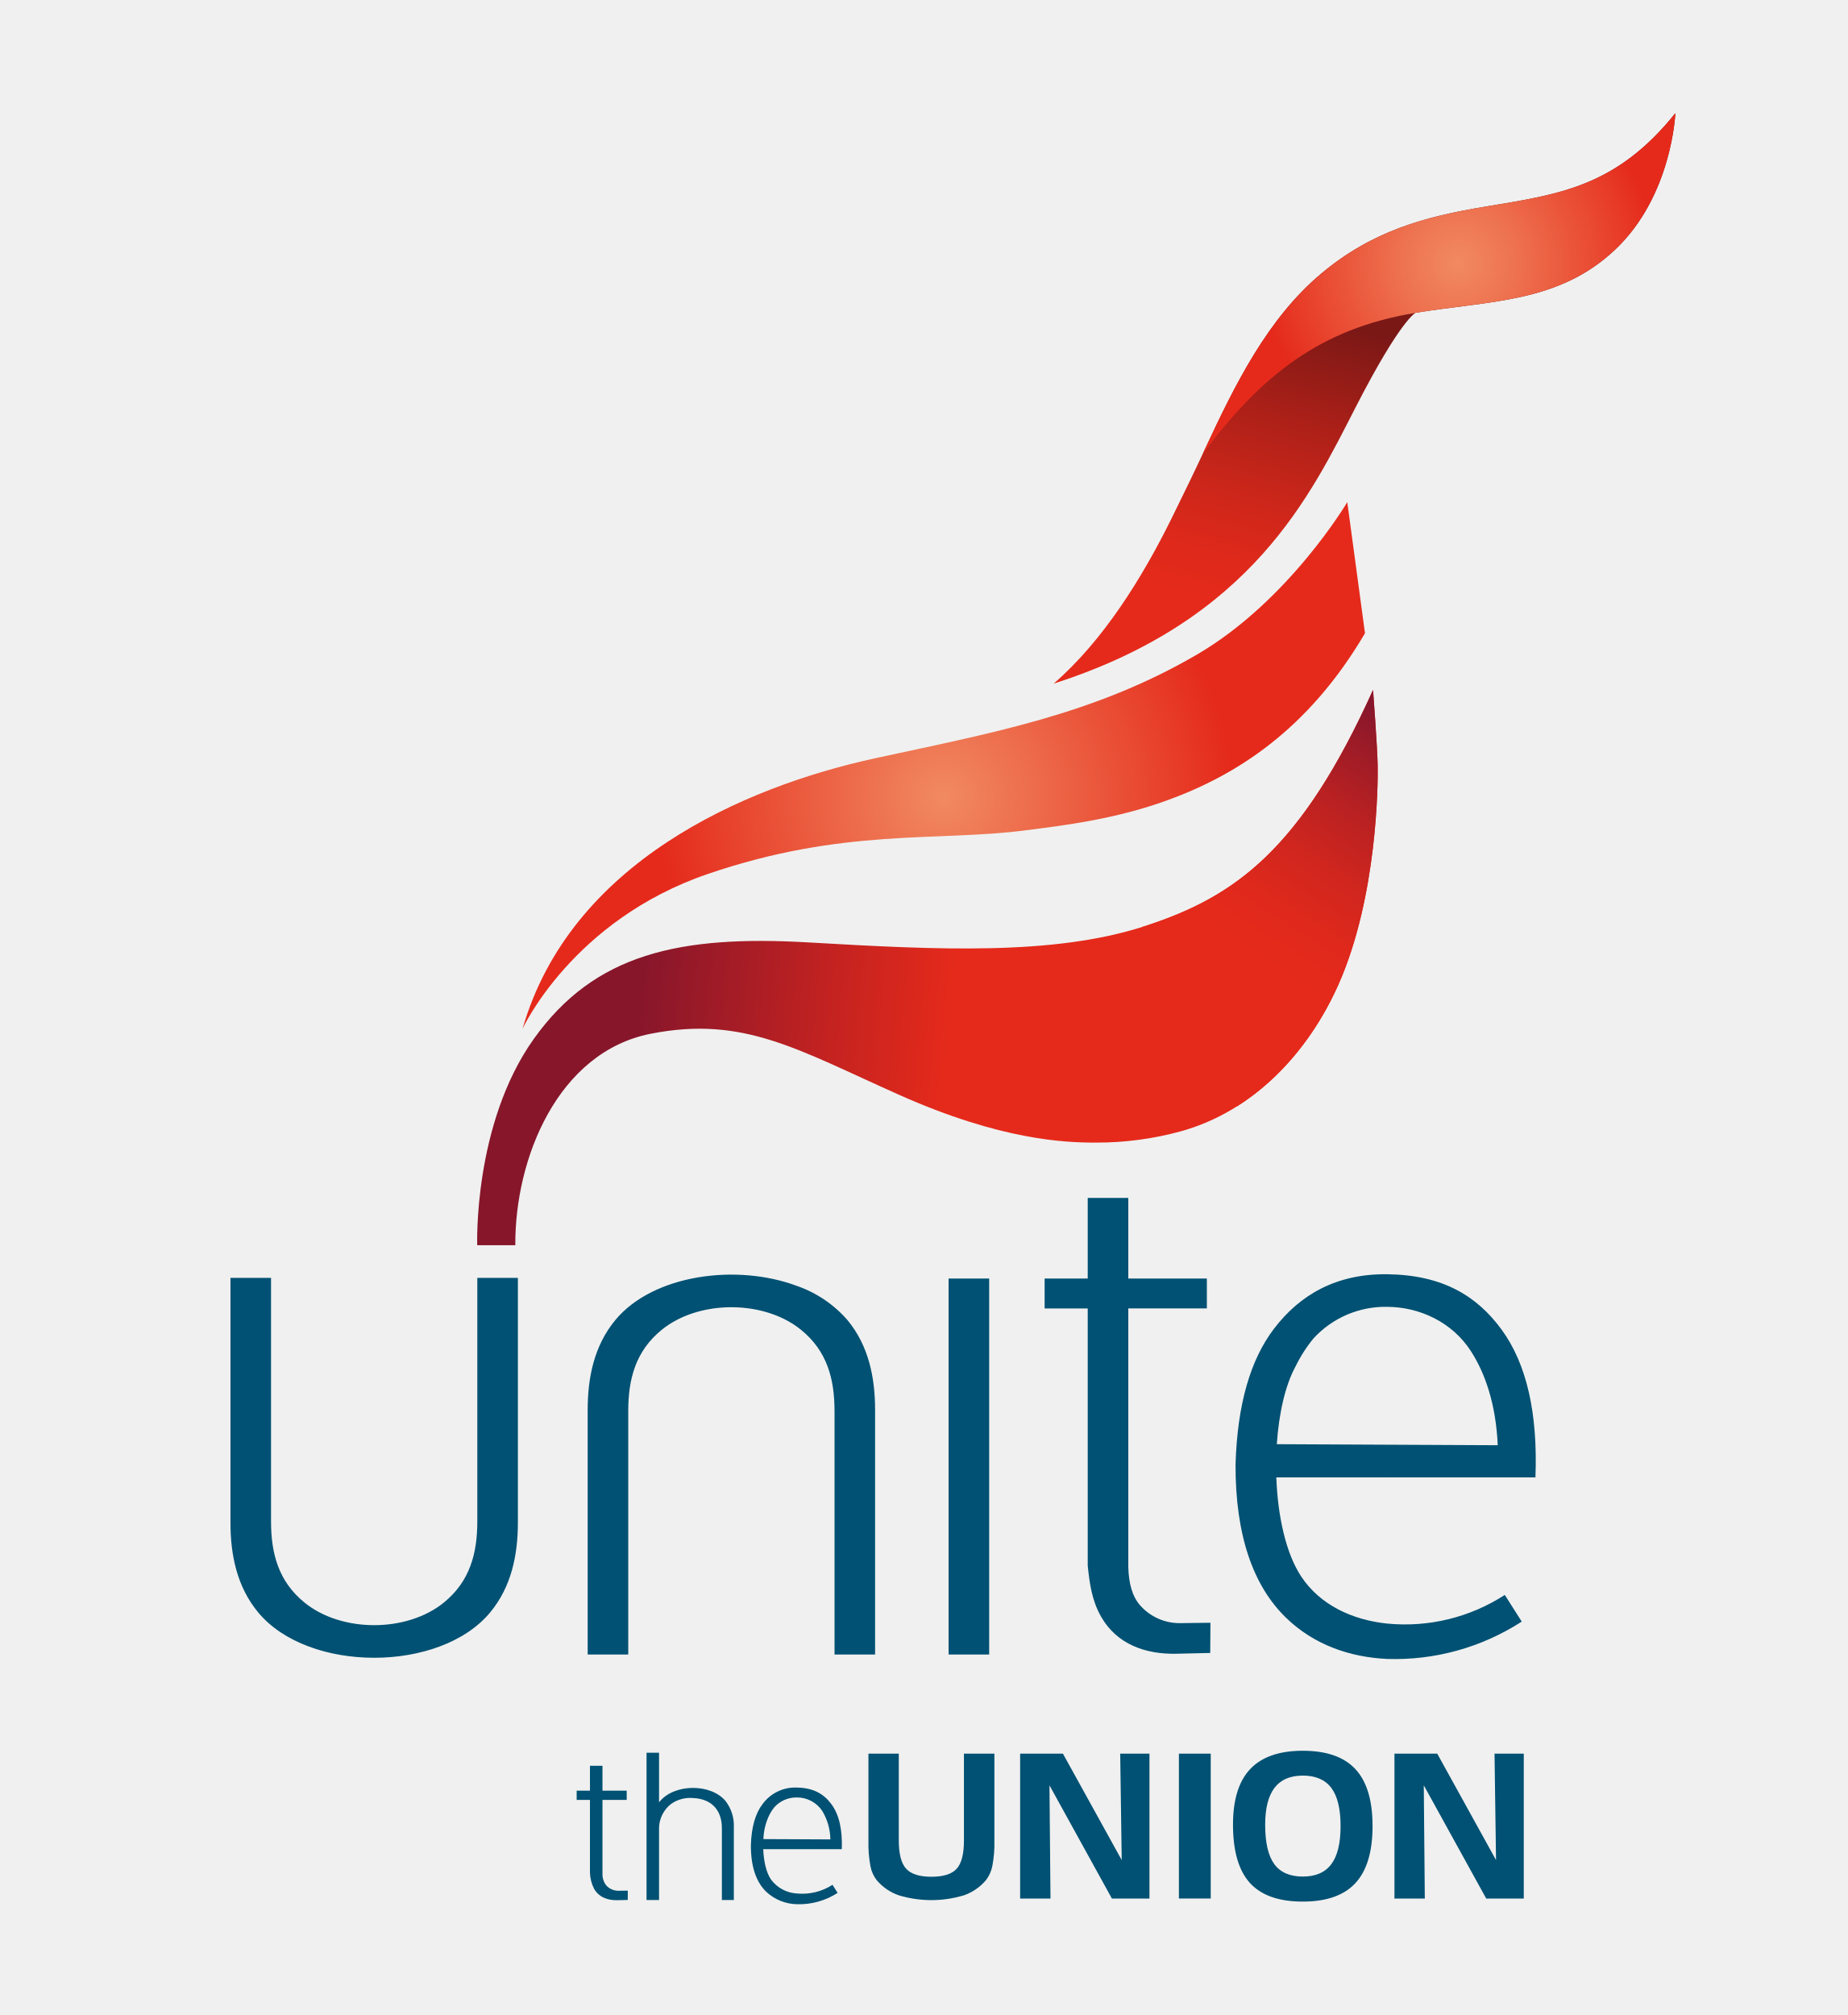
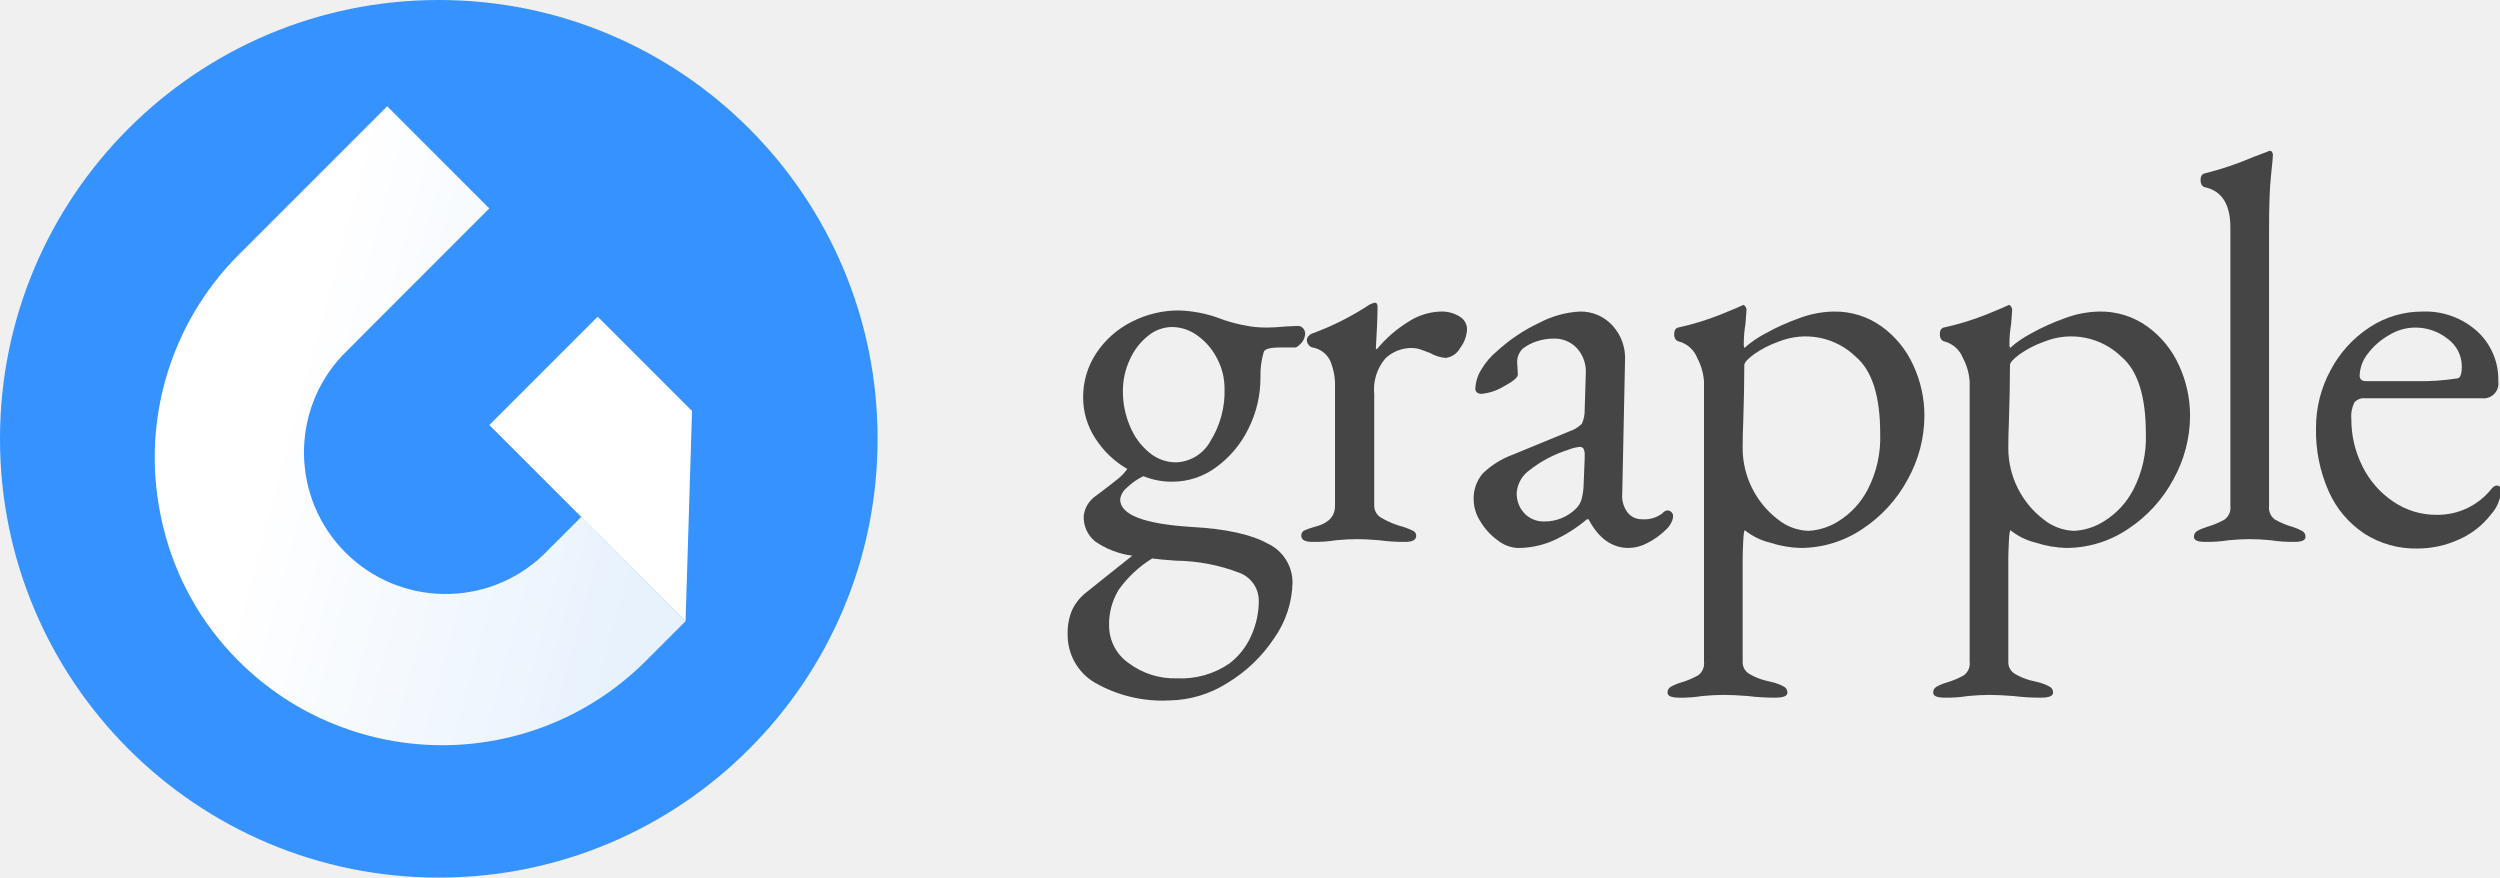
- <svg xmlns="http://www.w3.org/2000/svg" id="Layer_1" width="594.174" height="648.065" data-name="Layer 1">
+ <svg xmlns="http://www.w3.org/2000/svg" id="Layer_1" data-name="Layer 1" width="248.92" height="87.39" viewBox="0 0 248.92 87.39">
  <defs>
-     <linearGradient id="GradientFill_1" x1="444.948" x2="419.901" y1="108.069" y2="201.544" gradientUnits="userSpaceOnUse">
-       <stop offset="0" stop-color="#7a1816" />
-       <stop offset=".049" stop-color="#821916" />
-       <stop offset=".346" stop-color="#ac2018" />
-       <stop offset=".614" stop-color="#cb261a" />
-       <stop offset=".841" stop-color="#de291b" />
-       <stop offset="1" stop-color="#e52a1b" />
+     <style>.cls-1{fill:none;}.cls-2{isolation:isolate;}.cls-3{fill:#454545;}.cls-4{clip-path:url(#clip-path);}.cls-5{clip-path:url(#clip-path-2);}.cls-6{fill:#3592fe;}.cls-7{fill:url(#linear-gradient);}.cls-8{clip-path:url(#clip-path-3);}.cls-9{fill:#fff;}</style>
+     <clipPath id="clip-path">
+       <rect class="cls-1" x="-0.17" y="-9.01" width="250" height="106" />
+     </clipPath>
+     <clipPath id="clip-path-2">
+       <rect class="cls-1" x="-0.17" y="-1.01" width="88" height="89" />
+     </clipPath>
+     <linearGradient id="linear-gradient" x1="-349.277" y1="4.698" x2="-348.967" y2="5.318" gradientTransform="translate(12059.573 -12372.977) rotate(-45) scale(49.4833 57.2615)" gradientUnits="userSpaceOnUse">
+       <stop offset="0" stop-color="#fff" />
+       <stop offset="1" stop-color="#e8f2fd" />
    </linearGradient>
-     <linearGradient id="GradientFill_4" x1="207.188" x2="307.554" y1="303.279" y2="312.06" gradientUnits="userSpaceOnUse">
-       <stop offset="0" stop-color="#87162b" />
-       <stop offset=".637" stop-color="#c62320" />
-       <stop offset="1" stop-color="#e52a1b" />
-     </linearGradient>
-     <linearGradient id="GradientFill_5" x1="448.407" x2="400.782" y1="232.355" y2="305.69" gradientUnits="userSpaceOnUse">
-       <stop offset="0" stop-color="#87162b" />
-       <stop offset=".109" stop-color="#981a28" />
-       <stop offset=".358" stop-color="#b92122" />
-       <stop offset=".596" stop-color="#d1261e" />
-       <stop offset=".816" stop-color="#e0291c" />
-       <stop offset="1" stop-color="#e52a1b" />
-     </linearGradient>
-     <radialGradient id="GradientFill_2" cx="468.967" cy="84.573" r="63.505" gradientUnits="userSpaceOnUse">
-       <stop offset="0" stop-color="#f18a61" />
-       <stop offset=".283" stop-color="#ee7350" />
-       <stop offset=".874" stop-color="#e73825" />
-       <stop offset="1" stop-color="#e52a1b" />
-     </radialGradient>
-     <radialGradient id="GradientFill_3" cx="303.563" cy="256.342" r="92.613" gradientUnits="userSpaceOnUse">
-       <stop offset="0" stop-color="#f18a61" />
-       <stop offset=".974" stop-color="#e52d1d" />
-       <stop offset="1" stop-color="#e52a1b" />
-     </radialGradient>
-     <style>.cls-1{fill:#005173}</style>
+     <clipPath id="clip-path-3">
+       <polygon class="cls-1" points="68.26 61.85 25.43 63.17 69.58 19.02 68.26 61.85" />
+     </clipPath>
  </defs>
-   <path d="M289.092 564v27.908q0 6.525 2.36 9.11c1.58 1.722 4.284 2.587 8.137 2.587s6.558-.855 8.116-2.565q2.353-2.58 2.348-9.132v-27.909h9.793v28.158a38.365 38.365 0 0 1-.649 7.899 10.79 10.79 0 0 1-2.078 4.653 16.377 16.377 0 0 1-7.023 4.848 36.306 36.306 0 0 1-21.047 0 16.349 16.349 0 0 1-7.056-4.848 10.527 10.527 0 0 1-2.023-4.534 38.979 38.979 0 0 1-.639-8.018v-28.158ZM328.124 563.999h13.757l18.915 34.235-.483-34.235h9.408v46.608h-12.08l-20.083-36.414.331 36.414h-9.765v-46.608zM379.193 563.999h10.236v46.607h-10.236zM419.065 563.08q11.434.005 16.916 5.93 5.502 5.925 5.498 18.299 0 12.353-5.498 18.32-5.484 5.952-16.916 5.962v-8.051q6.166-.004 9.15-3.982 2.98-3.976 2.98-12.26 0-8.296-2.98-12.273-2.988-3.954-9.15-3.96Zm-22.475 23.752q0-12.027 5.55-17.886 5.565-5.861 16.91-5.867h.016v7.987h-.016q-6.084 0-9.102 3.927-3.01 3.945-3.01 11.894 0 8.635 2.925 12.639 2.917 4.01 9.187 4.014h.015v8.051h-.015q-11.57 0-17.015-5.995-5.44-5.988-5.445-18.764ZM448.522 563.999h13.757l18.915 34.235-.482-34.235h9.407v46.608h-12.08l-20.083-36.414.33 36.414h-9.764v-46.608z" class="cls-1" />
-   <path d="M338.919 219.862c15.991-13.854 28.482-34.1 37.745-52.797 3.652-7.375 7.336-14.955 10.969-22.752 9.654-20.72 20.098-41.853 37.285-56.274 16.496-13.84 33.505-18.372 52.642-21.551 23.862-3.964 42.263-6.33 61.311-30.078 0 0-1.023 26.602-19.4 43.911-18.111 17.057-39.806 16.335-64.132 20.268 0 0-4.79 2.103-19.235 30.257s-33.24 68.542-97.185 89.016Z" style="fill:url(#GradientFill_1);fill-rule:evenodd" />
-   <path d="m386.904 145.87.729-1.557c9.654-20.72 20.098-41.853 37.285-56.274 16.496-13.84 33.505-18.372 52.642-21.551 23.862-3.964 42.263-6.33 61.311-30.078 0 0-1.023 26.602-19.4 43.911-18.111 17.057-39.806 16.335-64.132 20.268 0 0-.024.011-.072.04-30.624 5.033-49.47 20.056-68.363 45.241Z" style="fill:url(#GradientFill_2);fill-rule:evenodd" />
-   <path d="m439.045 203.661-5.697-42.162s-18.752 31.719-48.267 48.971c-33.328 19.482-66.69 25.366-103.77 33.444-42.302 9.218-97.84 33.57-113.23 86.948 0 0 15.968-34.855 59.55-49.765s73.677-10.355 102.096-14.028c12.515-1.618 28.864-3.513 46.037-9.792 21.822-7.98 44.975-22.462 63.28-53.615Z" style="fill:url(#GradientFill_3);fill-rule:evenodd" />
-   <path d="M441.636 221.887s1.35 17.57 1.492 24.258c.121 5.746-.077 42.252-12.61 70.474-9.678 21.798-27.183 40.728-50.713 47.235a102.241 102.241 0 0 1-27.198 3.63c-10.013.023-30.563-.73-63.309-15.322-32.746-14.588-50.145-25.574-80.007-19.686s-43.722 40.07-43.54 68.009h-12.255s-1.345-38.913 18.186-66.336 46.868-33.458 88.522-31.04 78.544 4.23 107.792-5.17 50.439-24.661 73.64-76.052Z" style="fill:url(#GradientFill_4);fill-rule:evenodd" />
-   <path d="M441.636 221.887s1.35 17.57 1.492 24.258c.121 5.746-.077 42.252-12.61 70.474-7.029 15.83-18.185 30.145-32.779 39.29-9.768-17.377-23.183-43.555-30.388-57.769.214-.067.43-.133.645-.202 29.247-9.401 50.439-24.66 73.64-76.05Z" style="fill:url(#GradientFill_5);fill-rule:evenodd" />
-   <path d="M446.215 475.165h47.654c.79-20.554-2.784-36.503-10.94-47.615-7.887-10.746-18.904-17.513-36.714-17.726v10.48c10.474.067 20.924 4.955 26.924 14.286 4.6 7.156 8.03 17.085 8.605 30.227l-35.53-.17v10.518Zm0 58.385a75.198 75.198 0 0 0 43.248-12.01l-5.448-8.579a59.086 59.086 0 0 1-37.8 9.218Zm-35.689-58.385h35.689v-10.517l-35.528-.17c.649-9.784 2.683-18.877 5.989-24.944a45.892 45.892 0 0 1 5.811-9.08 31.384 31.384 0 0 1 23.728-10.15v-10.48l-.112-.003c-16.263-.17-28.007 6.57-36.369 17.579-7.461 9.823-11.74 24.066-12.325 43.592-.071 22.794 5.665 38.976 16.131 49.206 9.031 8.827 20.689 12.802 32.675 13.352V522.18c-11.306-1.18-21.592-6-27.637-15.068-4.997-7.495-7.611-19.612-8.052-31.946Zm-154.21 137.267v-3.448a17.906 17.906 0 0 0 11.457-2.794l1.651 2.601a22.806 22.806 0 0 1-13.108 3.641Zm0-17.7v-3.19l10.77.051a18.2 18.2 0 0 0-2.61-9.163 9.724 9.724 0 0 0-8.16-4.331v-3.177c5.399.065 8.739 2.116 11.13 5.376 2.469 3.365 3.554 8.202 3.314 14.435Zm0-168.058v-13.101a38.185 38.185 0 0 1 16.23 10.948c6.887 8.3 8.925 18.563 8.925 28.95v78.654h-13.048v-78.322c0-10.257-2.355-19.296-10.81-26.144q-.631-.51-1.297-.985Zm48.798-15.47h13.048v120.921h-13.048v-120.92Zm44.752-25.932h13.049v25.932h25.269v9.614h-25.269v83.176c.133 5.056 1.188 9.327 3.776 12.293a16.919 16.919 0 0 0 12.95 5.747l9.691-.123-.066 9.715q-5.452.125-10.909.248c-9.816.222-19.108-2.991-24.187-11.91-2.98-5.23-3.701-10.602-4.304-16.427V420.82h-13.863v-9.615h13.863Zm-93.55 28.3v13.102c-12.07-8.637-31.936-8.324-43.432.985-8.455 6.848-10.81 15.887-10.81 26.144v78.322h-13.049v-78.654c0-10.387 2.039-20.65 8.926-28.95 12.088-14.568 38.9-18.219 58.365-10.948Zm0 161.35v3.177a9.516 9.516 0 0 0-7.195 3.076 14.024 14.024 0 0 0-1.76 2.754 19.293 19.293 0 0 0-1.816 7.562l10.77.05v3.192h-10.82c.134 3.736.926 7.41 2.44 9.684a11.134 11.134 0 0 0 8.38 4.567v3.448a14.835 14.835 0 0 1-9.906-4.048c-3.174-3.102-4.911-8.009-4.89-14.918.178-5.92 1.473-10.236 3.737-13.215a12.963 12.963 0 0 1 11.025-5.33l.035.001Zm-48.358-11.214h4.025v15.962q.115-.144.234-.287c4.753-5.742 16.432-5.843 21.187-.1a12.98 12.98 0 0 1 2.63 8.553v23.238h-3.846v-23.14c0-5.951-3.518-9.437-9.323-9.651a10.558 10.558 0 0 0-7.048 1.927 10.02 10.02 0 0 0-3.835 7.534v23.33h-4.025v-47.367Zm-18.198 4.21h4.024v7.999h7.794v2.965h-7.794v23.66a5.875 5.875 0 0 0 1.165 3.791 5.218 5.218 0 0 0 3.994 1.774l2.99-.038-.02 2.997-3.365.076c-3.028.068-5.894-.923-7.46-3.675a12.247 12.247 0 0 1-1.327-5.065v-23.52h-4.276v-2.966h4.276v-7.999Zm-47.043-52.462c8.455-6.847 10.81-15.887 10.81-26.143V410.99h13.049v78.654c0 10.387-2.039 20.65-8.926 28.952-16.131 19.44-58.467 19.434-74.594 0-6.888-8.301-8.926-18.565-8.926-28.952V410.99h13.048v78.323c0 10.256 2.355 19.296 10.81 26.143 11.917 9.65 32.832 9.633 44.729 0Z" style="fill-rule:evenodd;fill:#005173" />
+   <g id="Group_18638" data-name="Group 18638">
+     <g id="grapple">
+       <g class="cls-2">
+         <g class="cls-2">
+           <path class="cls-3" d="M129.735,32.67a.824.824,0,0,1,.22.606,1.547,1.547,0,0,1-.55,1.045c-.185.184-.33.274-.441.274H127.48q-1.484,0-1.649.44a8.155,8.155,0,0,0-.33,2.53,11.247,11.247,0,0,1-1.21,5.143,10.302,10.302,0,0,1-3.217,3.823,7.295,7.295,0,0,1-4.317,1.43,7.495,7.495,0,0,1-2.915-.55,6.272,6.272,0,0,0-1.65,1.155,1.806,1.806,0,0,0-.66,1.154q0,2.31,7.15,2.75,5.06.277,7.535,1.65a4.278,4.278,0,0,1,2.476,3.905,9.927,9.927,0,0,1-1.815,5.5A14.58,14.58,0,0,1,122.2,68.008a11.052,11.052,0,0,1-5.775,1.732,13.508,13.508,0,0,1-7.397-1.76,5.485,5.485,0,0,1-2.723-4.841,5.742,5.742,0,0,1,.44-2.393,4.871,4.871,0,0,1,1.375-1.732l2.2-1.76,2.42-1.925a8.393,8.393,0,0,1-3.712-1.43,3.114,3.114,0,0,1-1.127-2.53,2.821,2.821,0,0,1,1.265-2.035q1.321-.99,2.035-1.567a5.103,5.103,0,0,0,1.045-1.072,9.254,9.254,0,0,1-3.19-3.053,7.384,7.384,0,0,1-1.21-4.043,7.85,7.85,0,0,1,1.32-4.454,9.18,9.18,0,0,1,3.52-3.108,10.228,10.228,0,0,1,4.73-1.127,12.89,12.89,0,0,1,3.96.77,10.197,10.197,0,0,0,1.155.386,16.966,16.966,0,0,0,1.98.439,11.95,11.95,0,0,0,1.704.11q.605,0,1.815-.11l1.21-.055A.691.691,0,0,1,129.735,32.67ZM123.41,57.035a18.15,18.15,0,0,0-6.325-1.21q-1.595-.111-2.365-.22a11.479,11.479,0,0,0-3.328,3.107,6.565,6.565,0,0,0-.962,3.603,4.546,4.546,0,0,0,1.953,3.712,7.622,7.622,0,0,0,4.812,1.513A8.492,8.492,0,0,0,122.42,66.055a7.053,7.053,0,0,0,2.145-2.722,8.42,8.42,0,0,0,.77-3.548A2.959,2.959,0,0,0,123.41,57.035Zm-2.888-13.118a9.31,9.31,0,0,0,1.403-5.253,6.367,6.367,0,0,0-.743-2.97A6.281,6.281,0,0,0,119.23,33.412a4.335,4.335,0,0,0-2.53-.853,3.823,3.823,0,0,0-2.393.881,6.275,6.275,0,0,0-1.815,2.364,7.366,7.366,0,0,0-.688,3.136,8.758,8.758,0,0,0,.715,3.52,6.612,6.612,0,0,0,1.925,2.613,4.144,4.144,0,0,0,2.64.963A4.068,4.068,0,0,0,120.522,43.918Z" />
+           <path class="cls-3" d="M129.57,53.35a.53.53,0,0,1,.274-.522,7.592,7.592,0,0,1,.99-.357q2.089-.495,2.09-2.09V38.555a6.129,6.129,0,0,0-.495-2.667,2.396,2.396,0,0,0-1.76-1.293.684.684,0,0,1-.385-.274.728.728,0,0,1-.165-.441.624.624,0,0,1,.165-.412.783.783,0,0,1,.33-.248,27.215,27.215,0,0,0,5.444-2.694,2.082,2.082,0,0,1,.825-.386q.275,0,.275.386,0,1.484-.165,4.125a.096.096,0,0,0,.109.109,12.516,12.516,0,0,1,3.08-2.694A6.248,6.248,0,0,1,143.43,31.02a3.353,3.353,0,0,1,1.897.494A1.476,1.476,0,0,1,146.07,32.78a3.324,3.324,0,0,1-.688,1.87,1.875,1.875,0,0,1-1.458.989,3.818,3.818,0,0,1-1.54-.494c-.11-.036-.357-.129-.742-.275a2.919,2.919,0,0,0-1.018-.22,3.766,3.766,0,0,0-2.695,1.045,4.794,4.794,0,0,0-1.1,3.575V50.38a1.379,1.379,0,0,0,.715,1.183,8.701,8.701,0,0,0,2.2.907,6.414,6.414,0,0,1,.962.386.531.531,0,0,1,.303.494q0,.607-1.1.605a17.61,17.61,0,0,1-2.585-.165q-1.32-.11-2.2-.11t-2.09.11a13.385,13.385,0,0,1-2.365.165C129.935,53.955,129.57,53.754,129.57,53.35Z" />
+           <path class="cls-3" d="M149.149,53.818a6.252,6.252,0,0,1-1.732-1.87A4.097,4.097,0,0,1,146.73,49.83a3.84,3.84,0,0,1,.907-2.695,8.613,8.613,0,0,1,2.998-1.87l5.609-2.31a3.105,3.105,0,0,0,1.266-.77,3.285,3.285,0,0,0,.274-1.43l.11-3.52a3.489,3.489,0,0,0-.825-2.503,3.034,3.034,0,0,0-2.42-1.018A5.18,5.18,0,0,0,153,33.99a4.405,4.405,0,0,0-1.375.715,1.851,1.851,0,0,0-.551,1.595l.056.99q0,.441-1.402,1.183a5.205,5.205,0,0,1-2.228.742.659.659,0,0,1-.44-.138.44.44,0,0,1-.165-.357,3.886,3.886,0,0,1,.577-1.897,7.071,7.071,0,0,1,1.623-1.897,16.865,16.865,0,0,1,4.207-2.805,9.731,9.731,0,0,1,3.988-1.1,4.258,4.258,0,0,1,3.272,1.402A4.769,4.769,0,0,1,161.8,35.915l-.275,13.201a2.753,2.753,0,0,0,.495,1.87,1.775,1.775,0,0,0,1.485.715,2.932,2.932,0,0,0,2.035-.605.751.751,0,0,1,.44-.274.568.568,0,0,1,.606.605,1.485,1.485,0,0,1-.165.578,2.167,2.167,0,0,1-.44.632,7.574,7.574,0,0,1-1.897,1.402,4.184,4.184,0,0,1-1.897.522q-2.53,0-4.015-2.859h-.165a14.213,14.213,0,0,1-3.465,2.172,8.776,8.776,0,0,1-3.41.688A3.46,3.46,0,0,1,149.149,53.818ZM156.96,50.6a2.061,2.061,0,0,0,.494-.824,5.854,5.854,0,0,0,.221-1.431l.109-2.694v-.33a1.354,1.354,0,0,0-.109-.633.407.407,0,0,0-.385-.192,3.834,3.834,0,0,0-1.1.275,12.11,12.11,0,0,0-3.96,2.09,3.036,3.036,0,0,0-1.21,2.144,2.841,2.841,0,0,0,.798,2.146,2.634,2.634,0,0,0,1.897.77A4.41,4.41,0,0,0,156.96,50.6Z" />
+           <path class="cls-3" d="M166.034,68.97a.637.637,0,0,1,.303-.577,4.542,4.542,0,0,1,.962-.412,8.535,8.535,0,0,0,1.788-.743,1.458,1.458,0,0,0,.577-1.348V38.005a5.765,5.765,0,0,0-.66-2.337,2.754,2.754,0,0,0-1.87-1.678.503.503,0,0,1-.33-.248.926.926,0,0,1-.109-.467c0-.366.128-.587.385-.66a27.071,27.071,0,0,0,4.235-1.293q1.815-.743,2.144-.907l.11-.055c.072,0,.145.055.22.165a.59.59,0,0,1,.11.33l-.11,1.43a11.365,11.365,0,0,0-.165,1.87,1.103,1.103,0,0,0,.055.495,10.392,10.392,0,0,1,2.118-1.458,21.79,21.79,0,0,1,3.354-1.513,10.242,10.242,0,0,1,3.438-.659,7.933,7.933,0,0,1,4.758,1.484,9.65,9.65,0,0,1,3.162,3.878,11.907,11.907,0,0,1,1.101,5.032,13.09,13.09,0,0,1-1.65,6.298,13.617,13.617,0,0,1-4.51,4.949,11.019,11.019,0,0,1-6.215,1.897,10.769,10.769,0,0,1-2.971-.522A6.438,6.438,0,0,1,173.734,52.8q-.111,0-.165,1.101-.056,1.099-.056,1.705V65.89a1.34,1.34,0,0,0,.716,1.238,5.871,5.871,0,0,0,1.457.605q.743.192,1.018.248a4.576,4.576,0,0,1,.963.412.64.64,0,0,1,.302.577q0,.495-1.21.495a21.273,21.273,0,0,1-2.75-.165q-1.431-.11-2.42-.109-.88,0-2.09.109a12.987,12.987,0,0,1-2.309.165Q166.034,69.465,166.034,68.97Zm17.022-17.077a8.065,8.065,0,0,0,2.915-3.162,11.221,11.221,0,0,0,1.237-5.556q0-5.555-2.393-7.617a7.183,7.183,0,0,0-7.728-1.54,9.997,9.997,0,0,0-2.42,1.237q-.99.716-.99,1.101,0,2.474-.109,5.774-.056,1.102-.056,2.53a8.96,8.96,0,0,0,3.52,7.068,5.129,5.129,0,0,0,3.024,1.128A6.184,6.184,0,0,0,183.057,51.893Z" />
+         </g>
+         <g class="cls-2">
+           <path class="cls-3" d="M192.485,68.97a.637.637,0,0,1,.303-.577,4.539,4.539,0,0,1,.962-.412,8.54,8.54,0,0,0,1.788-.743,1.458,1.458,0,0,0,.577-1.348V38.005a5.765,5.765,0,0,0-.66-2.337,2.754,2.754,0,0,0-1.87-1.678.503.503,0,0,1-.33-.248.925.925,0,0,1-.109-.467c0-.366.128-.587.385-.66a27.066,27.066,0,0,0,4.235-1.293q1.815-.743,2.145-.907l.11-.055c.072,0,.145.055.22.165a.59.59,0,0,1,.11.33l-.11,1.43a11.375,11.375,0,0,0-.165,1.87,1.103,1.103,0,0,0,.055.495,10.393,10.393,0,0,1,2.118-1.458,21.795,21.795,0,0,1,3.354-1.513A10.243,10.243,0,0,1,209.04,31.02a7.933,7.933,0,0,1,4.758,1.484,9.65,9.65,0,0,1,3.162,3.878,11.907,11.907,0,0,1,1.1,5.032,13.09,13.09,0,0,1-1.65,6.298,13.619,13.619,0,0,1-4.51,4.949,11.019,11.019,0,0,1-6.215,1.897,10.77,10.77,0,0,1-2.971-.522A6.438,6.438,0,0,1,200.185,52.8q-.111,0-.165,1.101-.056,1.099-.056,1.705V65.89a1.34,1.34,0,0,0,.716,1.238,5.87,5.87,0,0,0,1.457.605q.743.192,1.018.248a4.578,4.578,0,0,1,.963.412.64.64,0,0,1,.302.577q0,.495-1.21.495a21.272,21.272,0,0,1-2.75-.165q-1.431-.11-2.42-.109-.88,0-2.09.109a12.987,12.987,0,0,1-2.31.165Q192.485,69.465,192.485,68.97Zm17.022-17.077a8.065,8.065,0,0,0,2.915-3.162,11.222,11.222,0,0,0,1.237-5.556q0-5.555-2.393-7.617a7.184,7.184,0,0,0-7.728-1.54,9.996,9.996,0,0,0-2.42,1.237q-.99.716-.99,1.101,0,2.474-.109,5.774-.056,1.102-.056,2.53a8.961,8.961,0,0,0,3.521,7.068,5.129,5.129,0,0,0,3.024,1.128A6.184,6.184,0,0,0,209.508,51.893Z" />
+         </g>
+         <g class="cls-2">
+           <path class="cls-3" d="M218.445,53.46a.639.639,0,0,1,.303-.577,4.683,4.683,0,0,1,.962-.413,8.388,8.388,0,0,0,1.788-.742,1.458,1.458,0,0,0,.577-1.348V22.66q0-3.466-2.53-4.015a.503.503,0,0,1-.33-.248.926.926,0,0,1-.109-.468q0-.549.385-.659a30.843,30.843,0,0,0,4.895-1.65l1.32-.495a.842.842,0,0,1,.33-.11.233.233,0,0,1,.192.138.5.5,0,0,1,.083.248q0,.33-.193,2.09t-.192,5.39V50.38a1.457,1.457,0,0,0,.578,1.348,8.356,8.356,0,0,0,1.787.742,4.693,4.693,0,0,1,.963.413.64.64,0,0,1,.302.577q0,.495-1.1.495a13.962,13.962,0,0,1-2.365-.165q-1.21-.11-2.09-.11t-2.09.11a13.385,13.385,0,0,1-2.365.165Q218.445,53.955,218.445,53.46Z" />
+           <path class="cls-3" d="M235.412,53.13a9.795,9.795,0,0,1-3.548-4.207A14.792,14.792,0,0,1,230.6,42.625a11.962,11.962,0,0,1,1.457-5.775,11.466,11.466,0,0,1,3.878-4.262,9.52,9.52,0,0,1,5.28-1.567,7.683,7.683,0,0,1,5.417,1.952A6.474,6.474,0,0,1,248.749,37.95a1.483,1.483,0,0,1-1.649,1.705H235.494a1.246,1.246,0,0,0-1.072.412,2.98,2.98,0,0,0-.303,1.623,10.33,10.33,0,0,0,1.128,4.785,9.03,9.03,0,0,0,3.08,3.493A7.567,7.567,0,0,0,242.59,51.26a6.834,6.834,0,0,0,5.39-2.475c.22-.293.421-.44.605-.44.294,0,.44.184.44.551a3.887,3.887,0,0,1-.99,2.31,8.219,8.219,0,0,1-3.19,2.503,9.927,9.927,0,0,1-4.181.907A9.41,9.41,0,0,1,235.412,53.13Zm5.197-15.18a23.388,23.388,0,0,0,4.07-.275q.44-.054.439-1.21a3.389,3.389,0,0,0-1.402-2.723,5.15,5.15,0,0,0-3.327-1.127,5.017,5.017,0,0,0-2.503.742A6.903,6.903,0,0,0,235.77,35.2a3.659,3.659,0,0,0-.825,2.2q0,.549.66.55Z" />
+         </g>
+       </g>
+     </g>
+     <g class="cls-4">
+       <g id="Mask_Group_419" data-name="Mask Group 419">
+         <g class="cls-5">
+           <g id="Mask_Group_411" data-name="Mask Group 411">
+             <g id="Group_18614" data-name="Group 18614">
+               <g id="Group_18613" data-name="Group 18613">
+                 <circle id="Ellipse_2579" data-name="Ellipse 2579" class="cls-6" cx="43.69" cy="43.69" r="43.69" />
+                 <g id="Group_18612" data-name="Group 18612">
+                   <path id="Subtraction_124" data-name="Subtraction 124" class="cls-7" d="M64.29,65.82l-.1.1a29.002,29.002,0,0,1-4.49,3.63,28.69,28.69,0,0,1-26.46,2.54,28.005,28.005,0,0,1-5-2.62,28.78,28.78,0,0,1-8.14-8.13,28.49,28.49,0,0,1-4.15-10.25A28.541,28.541,0,0,1,23.7,25.43L38.55,10.58,48.72,20.75,34.08,35.4h0A14.1,14.1,0,0,0,54.01,55.33h0l3.87-3.87L68.26,61.85Z" />
+                   <g class="cls-8">
+                     <g id="Mask_Group_410" data-name="Mask Group 410">
+                       <path id="Rectangle_5518" data-name="Rectangle 5518" class="cls-9" d="M48.72,42.32,59.51,31.53,79.04,51.06,68.26,61.85Z" />
+                     </g>
+                   </g>
+                 </g>
+               </g>
+             </g>
+           </g>
+         </g>
+       </g>
+     </g>
+   </g>
</svg>
